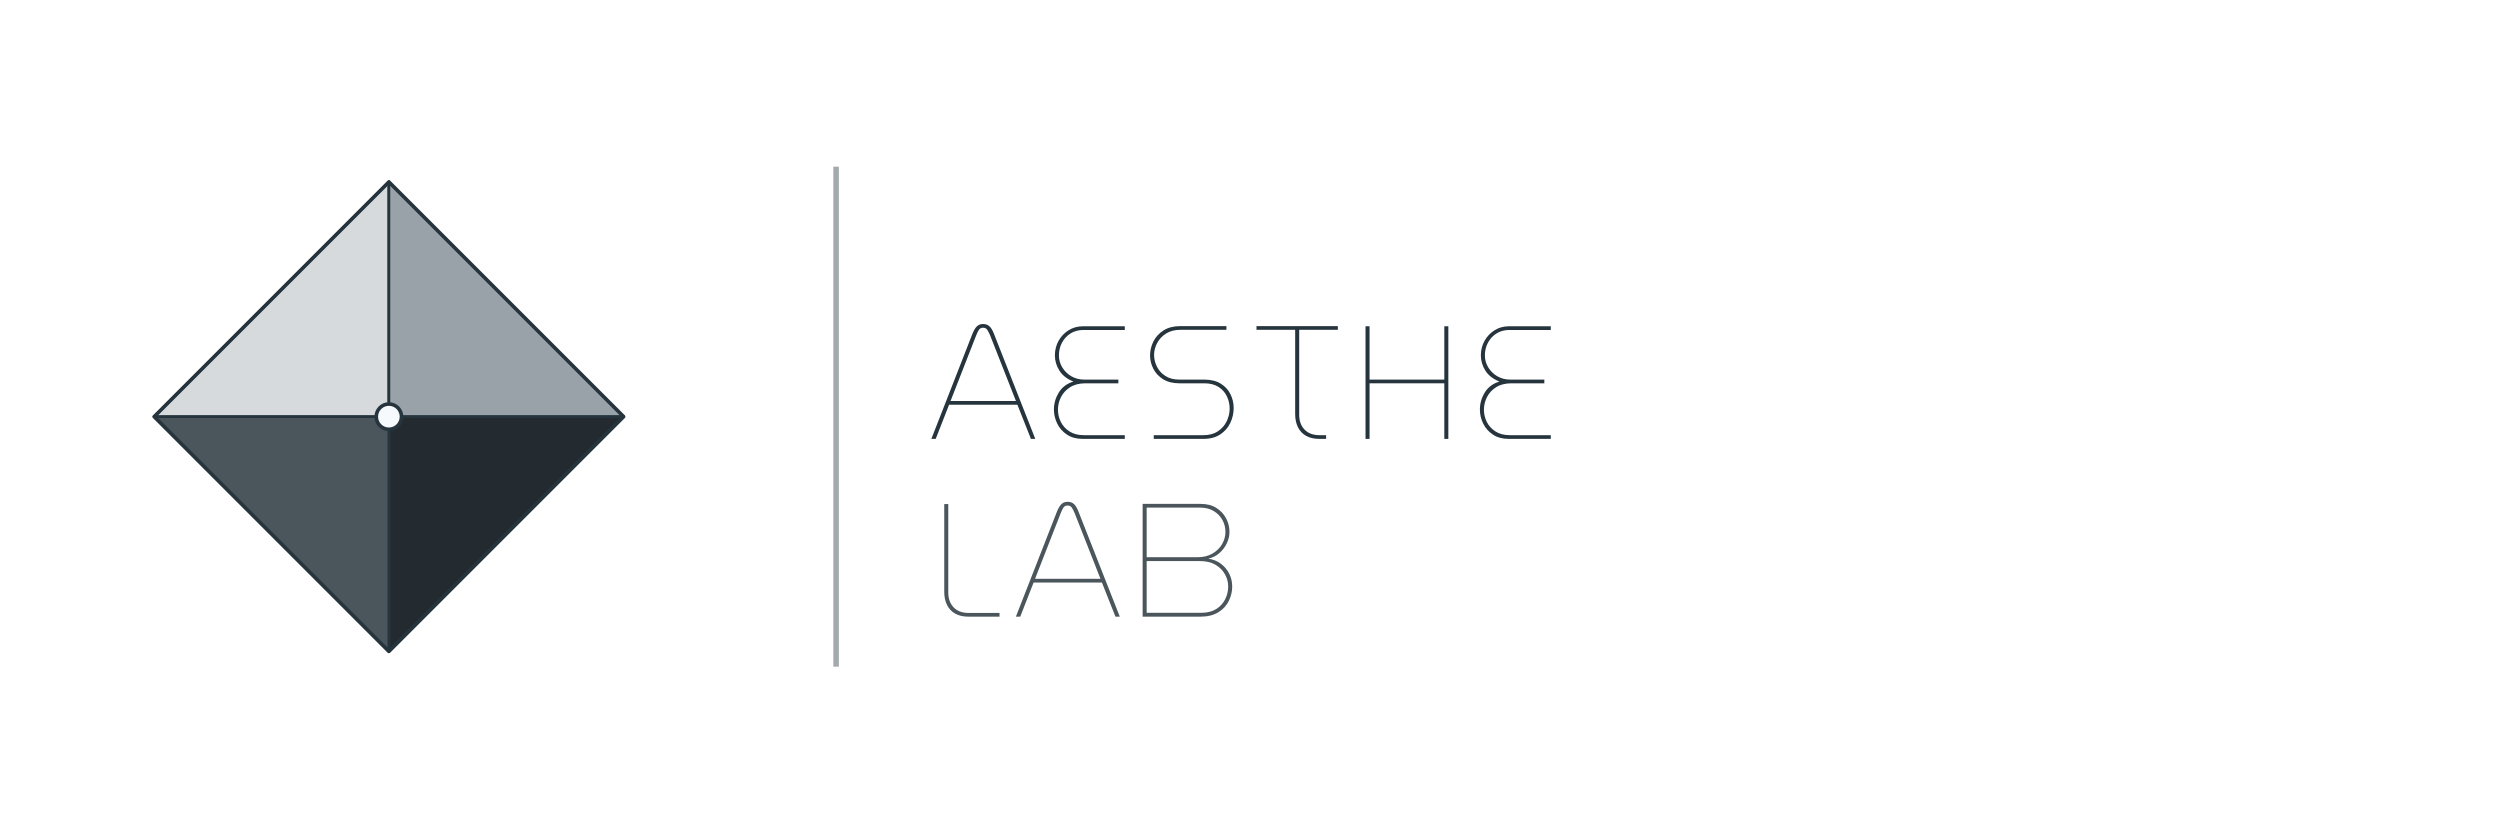
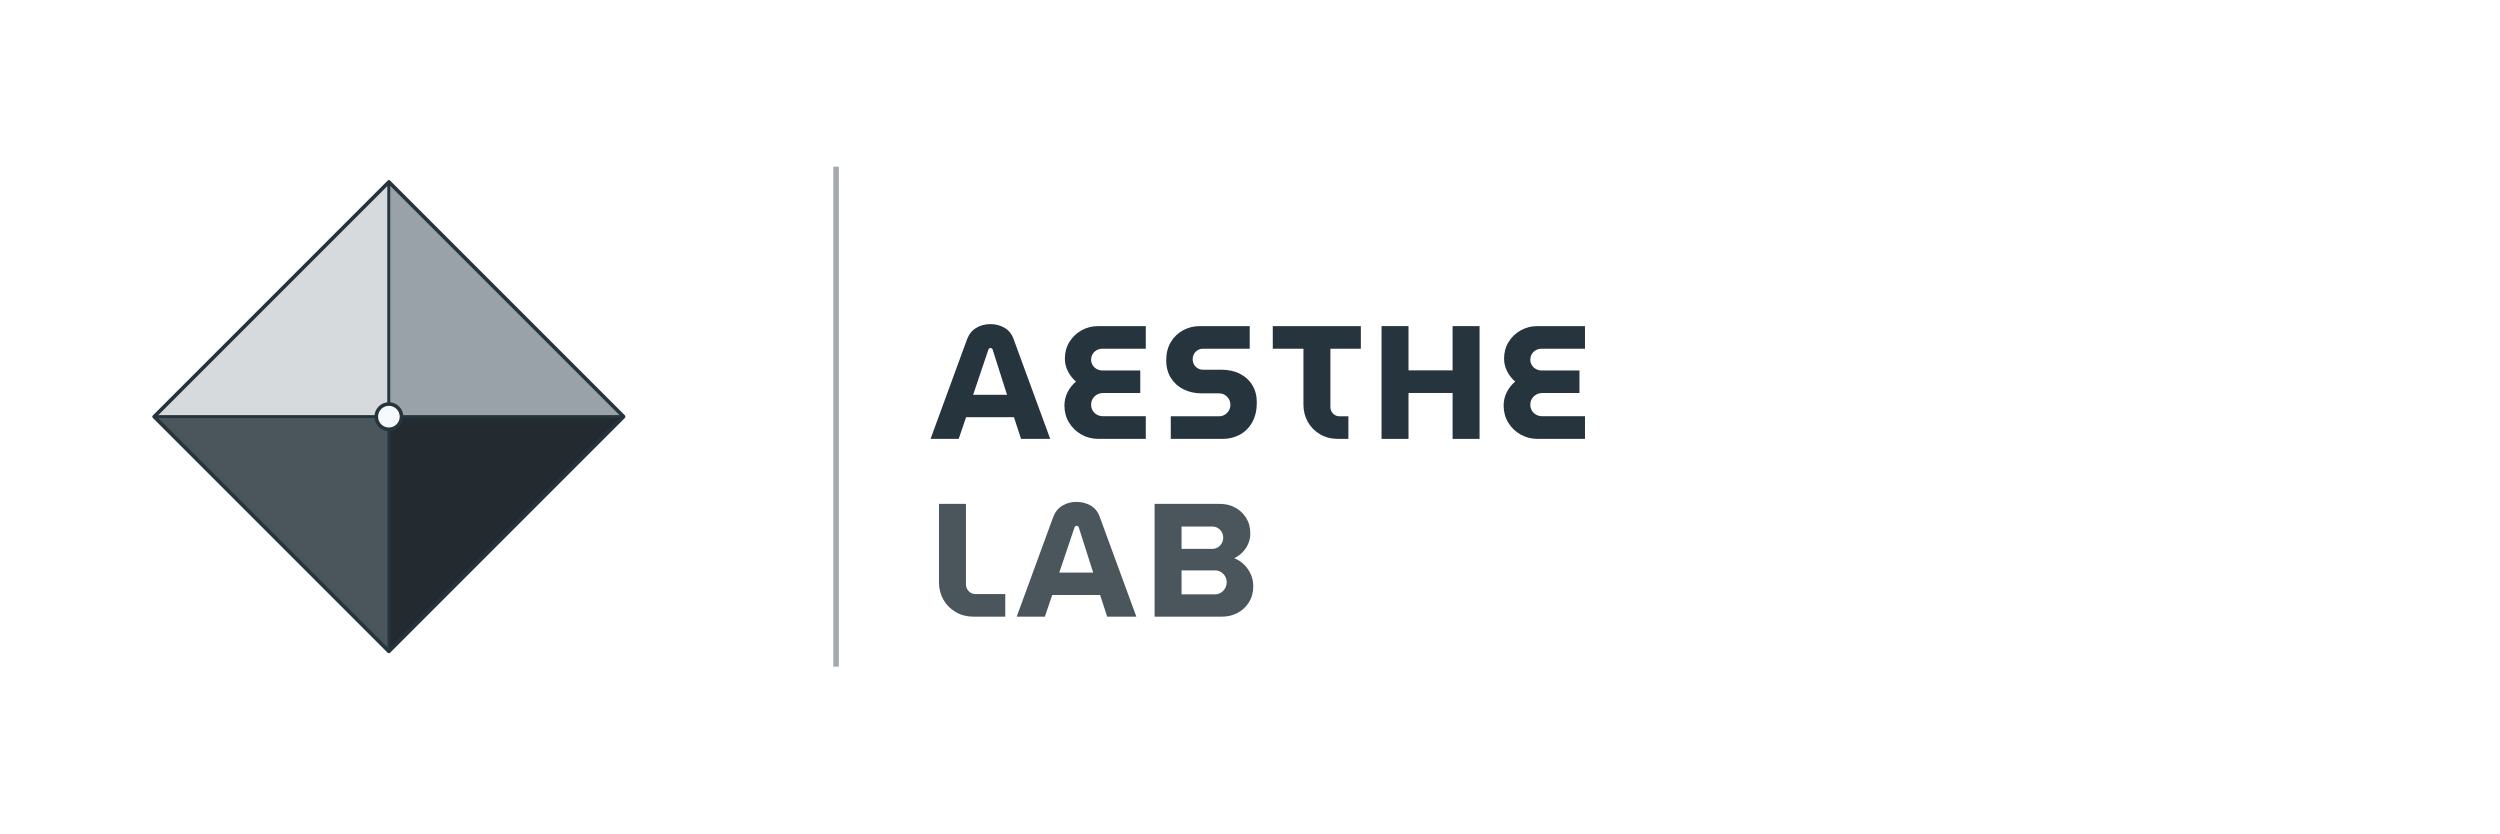
<svg xmlns="http://www.w3.org/2000/svg" viewBox="0 0 900 300" width="900" height="300">
  <g transform="translate(10,20) scale(0.65)">
    <g stroke="#26343D" stroke-width="1.5" stroke-linejoin="round">
      <polygon points="70,200 200,70 200,200" fill="#D6DADD" />
      <polygon points="200,70 330,200 200,200" fill="#98A2A8" />
      <polygon points="330,200 200,330 200,200" fill="#232B30" />
      <polygon points="200,330 70,200 200,200" fill="#4A555C" />
    </g>
    <polygon points="70,200 200,70 330,200 200,330" fill="none" stroke="#26343D" stroke-width="2" stroke-linejoin="round" />
    <circle cx="200" cy="200" r="7" fill="#F7FAFC" stroke="#26343D" stroke-width="2" />
  </g>
  <rect x="300" y="60" width="2" height="180" fill="#4A555C" opacity="0.5" />
  <g fill="#26343D">
-     <path transform="translate(335.0,158) scale(0.058,-0.058)" d="M5 0 259 650Q273 685 288.0 699.0Q303 713 326 713Q350 713 365.5 699.0Q381 685 394 651L650 0H623L539 212H115L32 0ZM124 235H530L370 642Q361 664 352.0 677.0Q343 690 326 690Q309 690 300.5 677.5Q292 665 283 642Z" />
-     <path transform="translate(375.99,158) scale(0.058,-0.058)" d="M238 0Q180 0 140.0 26.5Q100 53 79.5 95.0Q59 137 59 182Q59 238 89.0 287.5Q119 337 180 356Q120 380 92.5 424.5Q65 469 65 518Q65 568 88.0 609.0Q111 650 150.5 674.5Q190 699 239 699H499V676H242Q197 676 163.0 655.0Q129 634 109.5 598.0Q90 562 90 518Q90 478 111.0 443.5Q132 409 167.5 388.5Q203 368 248 368H459V345H255Q198 345 160.0 321.0Q122 297 103.0 259.5Q84 222 84 181Q84 141 102.0 105.0Q120 69 156.0 46.0Q192 23 245 23H499V0Z" />
-     <path transform="translate(410.83,158) scale(0.058,-0.058)" d="M78 0V23H386Q440 23 476.5 47.5Q513 72 531.0 110.0Q549 148 549 188Q549 228 532.0 264.0Q515 300 480.0 322.5Q445 345 392 345H237Q177 345 136.5 370.0Q96 395 75.5 435.0Q55 475 55 518Q55 563 76.0 605.0Q97 647 139.0 673.5Q181 700 243 700H529V677H243Q191 677 154.5 654.0Q118 631 99.0 595.0Q80 559 80 521Q80 484 97.5 448.5Q115 413 150.0 390.5Q185 368 237 368H392Q453 368 493.5 343.0Q534 318 554.0 277.5Q574 237 574 191Q574 144 553.5 100.0Q533 56 491.0 28.0Q449 0 386 0Z" />
-     <path transform="translate(450.31,158) scale(0.058,-0.058)" d="M425 0Q377 0 343.5 18.5Q310 37 292.5 72.0Q275 107 275 154V677H35V700H540V677H300V149Q300 93 333.0 58.0Q366 23 427 23H467V0Z" />
-     <path transform="translate(486.66,158) scale(0.058,-0.058)" d="M85 0V699H110V368H574V699H599V0H574V345H110V0Z" />
-     <path transform="translate(529.34,158) scale(0.058,-0.058)" d="M238 0Q180 0 140.0 26.5Q100 53 79.5 95.0Q59 137 59 182Q59 238 89.0 287.5Q119 337 180 356Q120 380 92.5 424.5Q65 469 65 518Q65 568 88.0 609.0Q111 650 150.5 674.5Q190 699 239 699H499V676H242Q197 676 163.0 655.0Q129 634 109.5 598.0Q90 562 90 518Q90 478 111.0 443.5Q132 409 167.5 388.5Q203 368 248 368H459V345H255Q198 345 160.0 321.0Q122 297 103.0 259.5Q84 222 84 181Q84 141 102.0 105.0Q120 69 156.0 46.0Q192 23 245 23H499V0Z" />
+     <path transform="translate(335.00,158) scale(0.058,-0.058)" d="M0 0 226.667 618.667Q244.333 665.333 283.167 688.833Q322 712.333 371 712.333Q420 712.333 459.167 689.667Q498.333 667 515.333 619.667L742.667 0H561.667L517.667 134.667H220.667L174.667 0ZM264.333 273.667H474.667L385.667 553.333Q384 559 380.333 561.5Q376.667 564 371.667 564Q367 564 363.667 561.167Q360.333 558.333 358.667 553.333Z" />
+     <path transform="translate(381.09,158) scale(0.058,-0.058)" d="M248 0Q189.333 0 141.167 27.333Q93 54.667 64.667 101.5Q36.333 148.333 36.333 207Q36.333 250.667 55.5 289.167Q74.667 327.667 108 355.667Q76.333 383 57.667 420.167Q39 457.333 39 498Q39 555.667 66.833 601.167Q94.667 646.667 141.833 673.333Q189 700 245.667 700H541.333V559.667H272.333Q253 559.667 237.0 550.833Q221 542 211.5 526.833Q202 511.667 202 491.667Q202 472.667 211.5 457.5Q221 442.333 237.0 433.5Q253 424.667 272.333 424.667H507V284.667H276.667Q255.667 284.667 238.667 275.0Q221.667 265.333 211.833 249.0Q202 232.667 202 212Q202 191.667 211.833 175.333Q221.667 159 238.667 149.833Q255.667 140.667 276.667 140.667H541.333V0Z" />
+     <path transform="translate(417.73,158) scale(0.058,-0.058)" d="M64.667 0V140.333H363.667Q384 140.333 399.833 150.0Q415.667 159.667 425.167 175.833Q434.667 192 434.667 211Q434.667 231 425.167 247.167Q415.667 263.333 399.833 273.0Q384 282.667 363.667 282.667H255.667Q194.667 282.667 145.0 307.0Q95.333 331.333 65.833 377.5Q36.333 423.667 36.333 488.667Q36.333 552.667 64.333 600.0Q92.333 647.333 140.0 673.667Q187.667 700 245.667 700H554.667V559.667H264.667Q246.667 559.667 231.833 550.667Q217 541.667 208.833 527.0Q200.667 512.333 200.667 494.333Q200.667 476.333 208.833 461.667Q217 447 231.833 438.167Q246.667 429.333 264.667 429.333H377.667Q444.667 429.333 494.333 403.833Q544 378.333 571.333 332.667Q598.667 287 598.667 225.667Q598.667 154 570.167 103.333Q541.667 52.667 493.667 26.333Q445.667 0 387.667 0Z" />
+     <path transform="translate(457.33,158) scale(0.058,-0.058)" d="M421 0Q357.333 0 308.667 28.5Q260 57 232.667 105.167Q205.333 153.333 205.333 212.333V559.667H15V700H561.667V559.667H372.667V197.333Q372.667 174 389.0 157.167Q405.333 140.333 428.667 140.333H484.333V0Z" />
+     <path transform="translate(493.80,158) scale(0.058,-0.058)" d="M61.333 0V700H228.667V425.333H502.333V700H669.667V0H502.333V285H228.667V0Z" />
+     <path transform="translate(539.20,158) scale(0.058,-0.058)" d="M248 0Q189.333 0 141.167 27.333Q93 54.667 64.667 101.5Q36.333 148.333 36.333 207Q36.333 250.667 55.5 289.167Q74.667 327.667 108 355.667Q76.333 383 57.667 420.167Q39 457.333 39 498Q39 555.667 66.833 601.167Q94.667 646.667 141.833 673.333Q189 700 245.667 700H541.333V559.667H272.333Q253 559.667 237.0 550.833Q221 542 211.5 526.833Q202 511.667 202 491.667Q202 472.667 211.5 457.5Q221 442.333 237.0 433.5Q253 424.667 272.333 424.667H507V284.667H276.667Q255.667 284.667 238.667 275.0Q221.667 265.333 211.833 249.0Q202 232.667 202 212Q202 191.667 211.833 175.333Q221.667 159 238.667 149.833Q255.667 140.667 276.667 140.667H541.333V0Z" />
  </g>
  <g fill="#4A555C">
-     <path transform="translate(335.0,222) scale(0.058,-0.058)" d="M235 0Q187 0 153.5 18.5Q120 37 102.5 72.0Q85 107 85 154V699H110V149Q110 93 143.0 58.0Q176 23 237 23H428V0Z" />
-     <path transform="translate(365.43,222) scale(0.058,-0.058)" d="M5 0 259 650Q273 685 288.0 699.0Q303 713 326 713Q350 713 365.5 699.0Q381 685 394 651L650 0H623L539 212H115L32 0ZM124 235H530L370 642Q361 664 352.0 677.0Q343 690 326 690Q309 690 300.5 677.5Q292 665 283 642Z" />
-     <path transform="translate(406.42,222) scale(0.058,-0.058)" d="M85 0V700H445Q503 700 542.5 675.0Q582 650 603.0 610.5Q624 571 624 526Q624 491 608.0 456.5Q592 422 563.0 396.0Q534 370 493 360Q539 353 572.0 327.5Q605 302 623.0 265.5Q641 229 641 187Q641 141 620.0 98.0Q599 55 555.0 27.5Q511 0 443 0ZM110 24H449Q505 24 542.0 47.5Q579 71 597.5 108.5Q616 146 616 187Q616 227 596.0 263.0Q576 299 537.5 322.0Q499 345 441 345H110ZM110 369H426Q480 369 519.0 392.0Q558 415 578.5 451.0Q599 487 599 526Q599 565 580.5 599.5Q562 634 526.5 655.5Q491 677 441 677H110Z" />
+     <path transform="translate(335.00,222) scale(0.058,-0.058)" d="M269.333 0Q204.333 0 155.333 29.0Q106.333 58 79.333 106.167Q52.333 154.333 52.333 212.333V700H219.667V200.333Q219.667 176 236.833 158.167Q254 140.333 278.667 140.333H463.667V0Z" />
+     <path transform="translate(366.01,222) scale(0.058,-0.058)" d="M0 0 226.667 618.667Q244.333 665.333 283.167 688.833Q322 712.333 371 712.333Q420 712.333 459.167 689.667Q498.333 667 515.333 619.667L742.667 0H561.667L517.667 134.667H220.667L174.667 0ZM264.333 273.667H474.667L385.667 553.333Q384 559 380.333 561.5Q376.667 564 371.667 564Q367 564 363.667 561.167Q360.333 558.333 358.667 553.333Z" />
+     <path transform="translate(412.10,222) scale(0.058,-0.058)" d="M61.333 0V700H466.667Q519 700 561.5 677.0Q604 654 629.667 613.0Q655.333 572 655.333 516Q655.333 483 642.5 453.0Q629.667 423 607.5 400.167Q585.333 377.333 555.667 363Q590.333 349.333 616.833 323.167Q643.333 297 658.5 262.833Q673.667 228.667 673.667 189.667Q673.667 132.667 647.167 89.833Q620.667 47 576.667 23.5Q532.667 0 478.667 0ZM228.667 138.667H435Q456.333 138.667 472.667 148.667Q489 158.667 498.833 175.833Q508.667 193 508.667 213.333Q508.667 234.333 498.833 250.833Q489 267.333 472.667 277.333Q456.333 287.333 435 287.333H228.667ZM228.667 420.667H418Q437.667 420.667 453.333 430.167Q469 439.667 478.0 455.5Q487 471.333 487 490.333Q487 509.667 478.0 525.333Q469 541 453.5 550.333Q438 559.667 418 559.667H228.667Z" />
  </g>
</svg>
